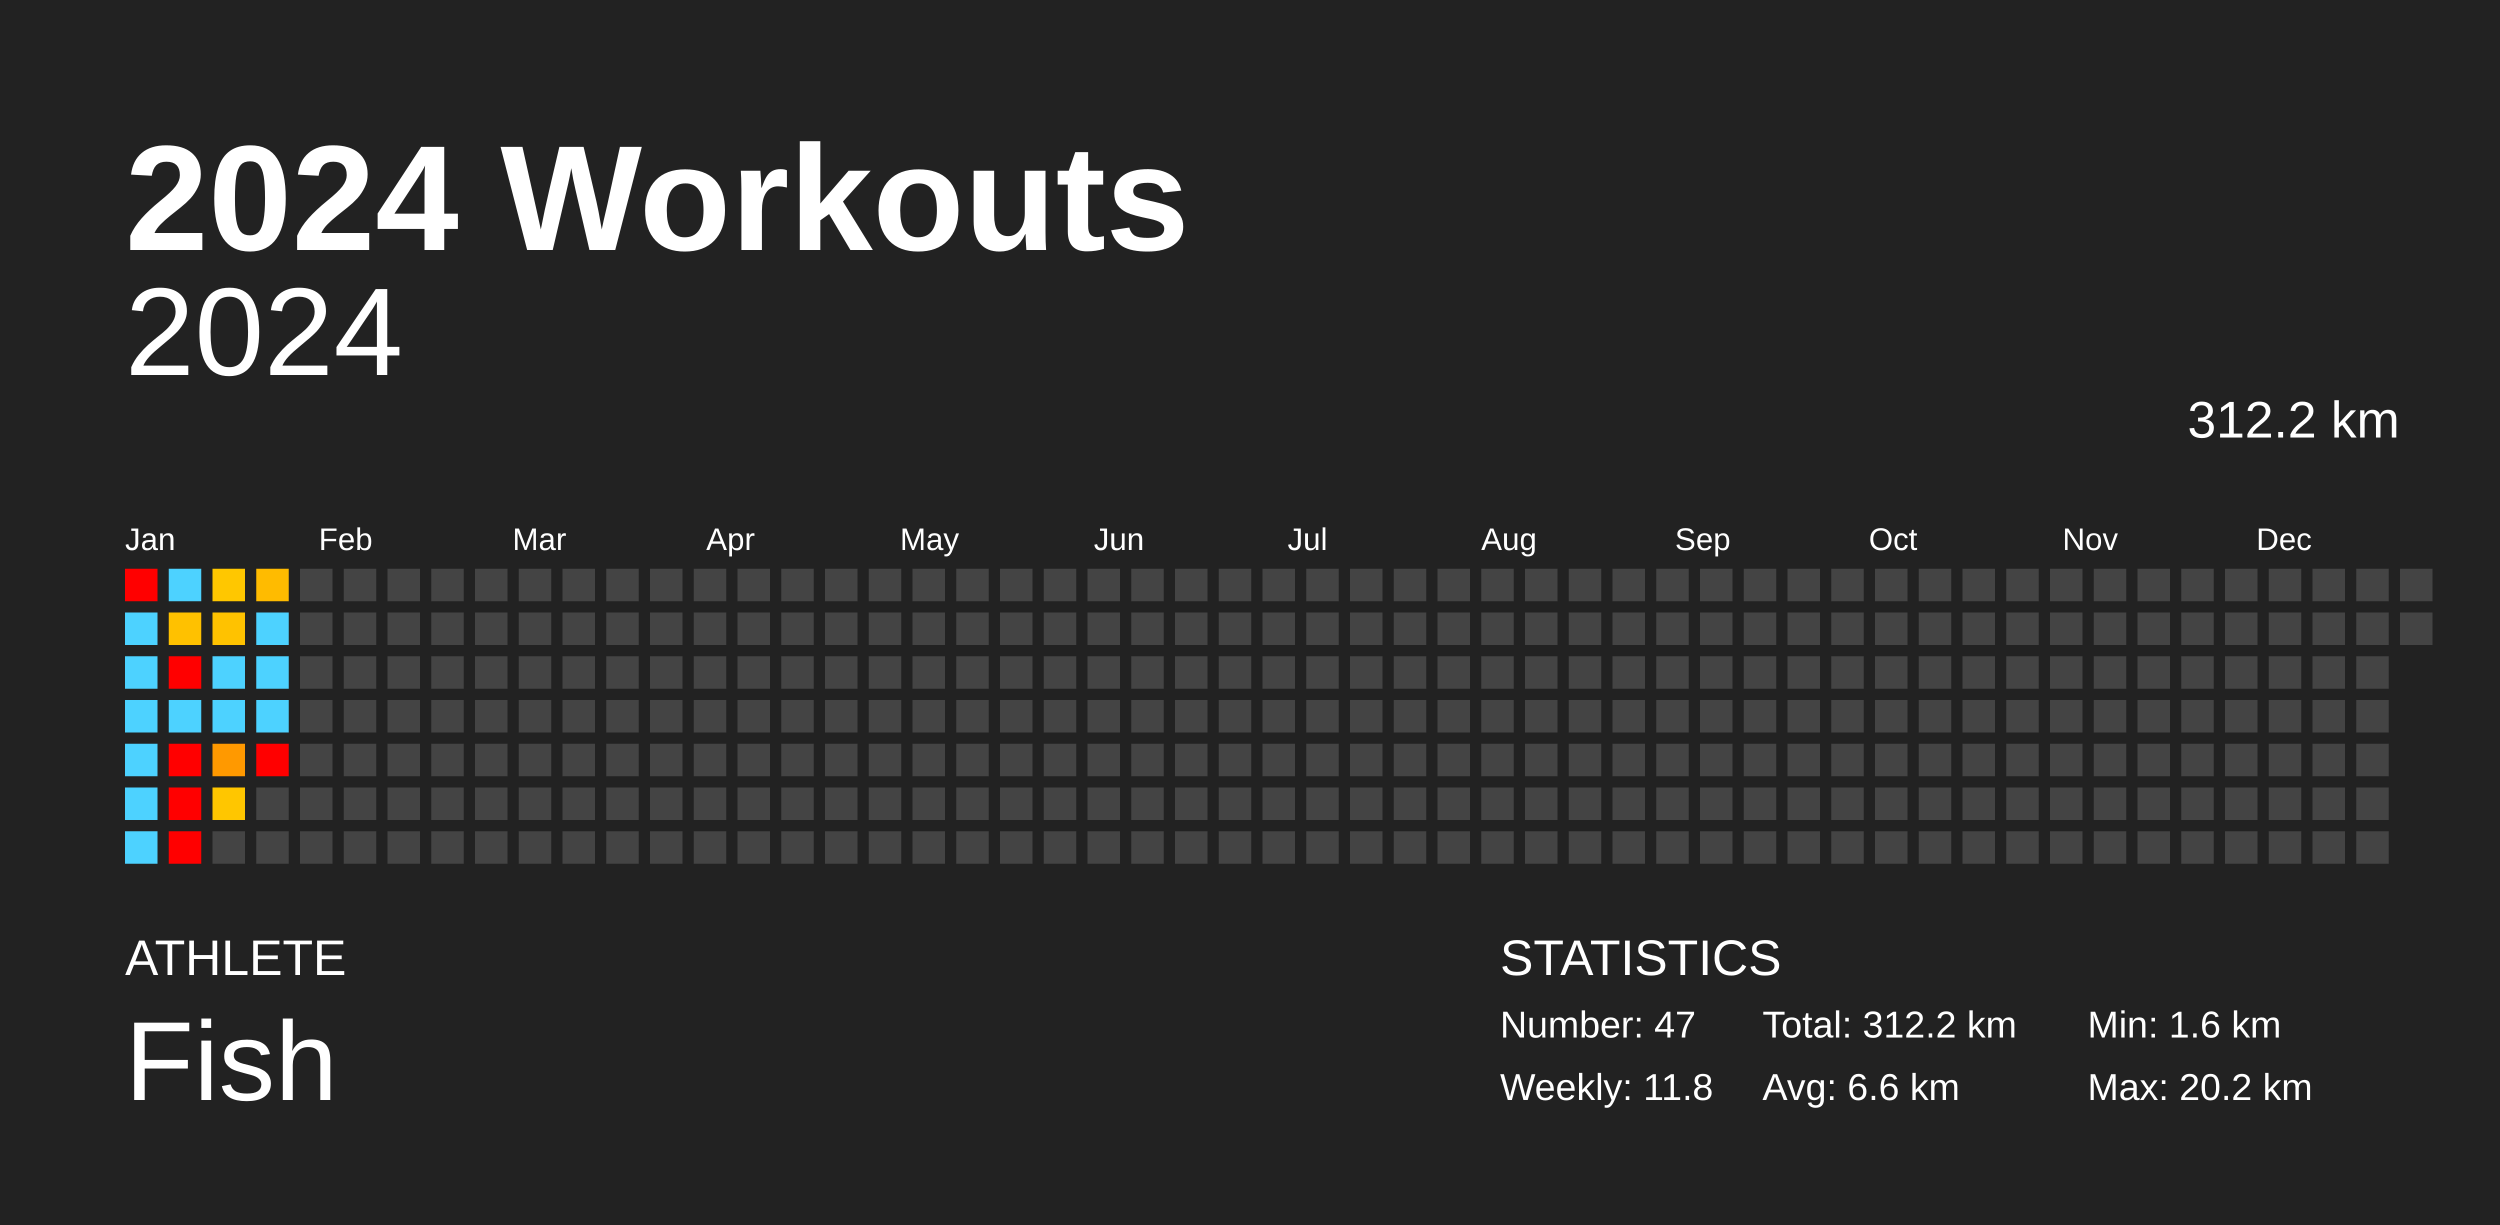
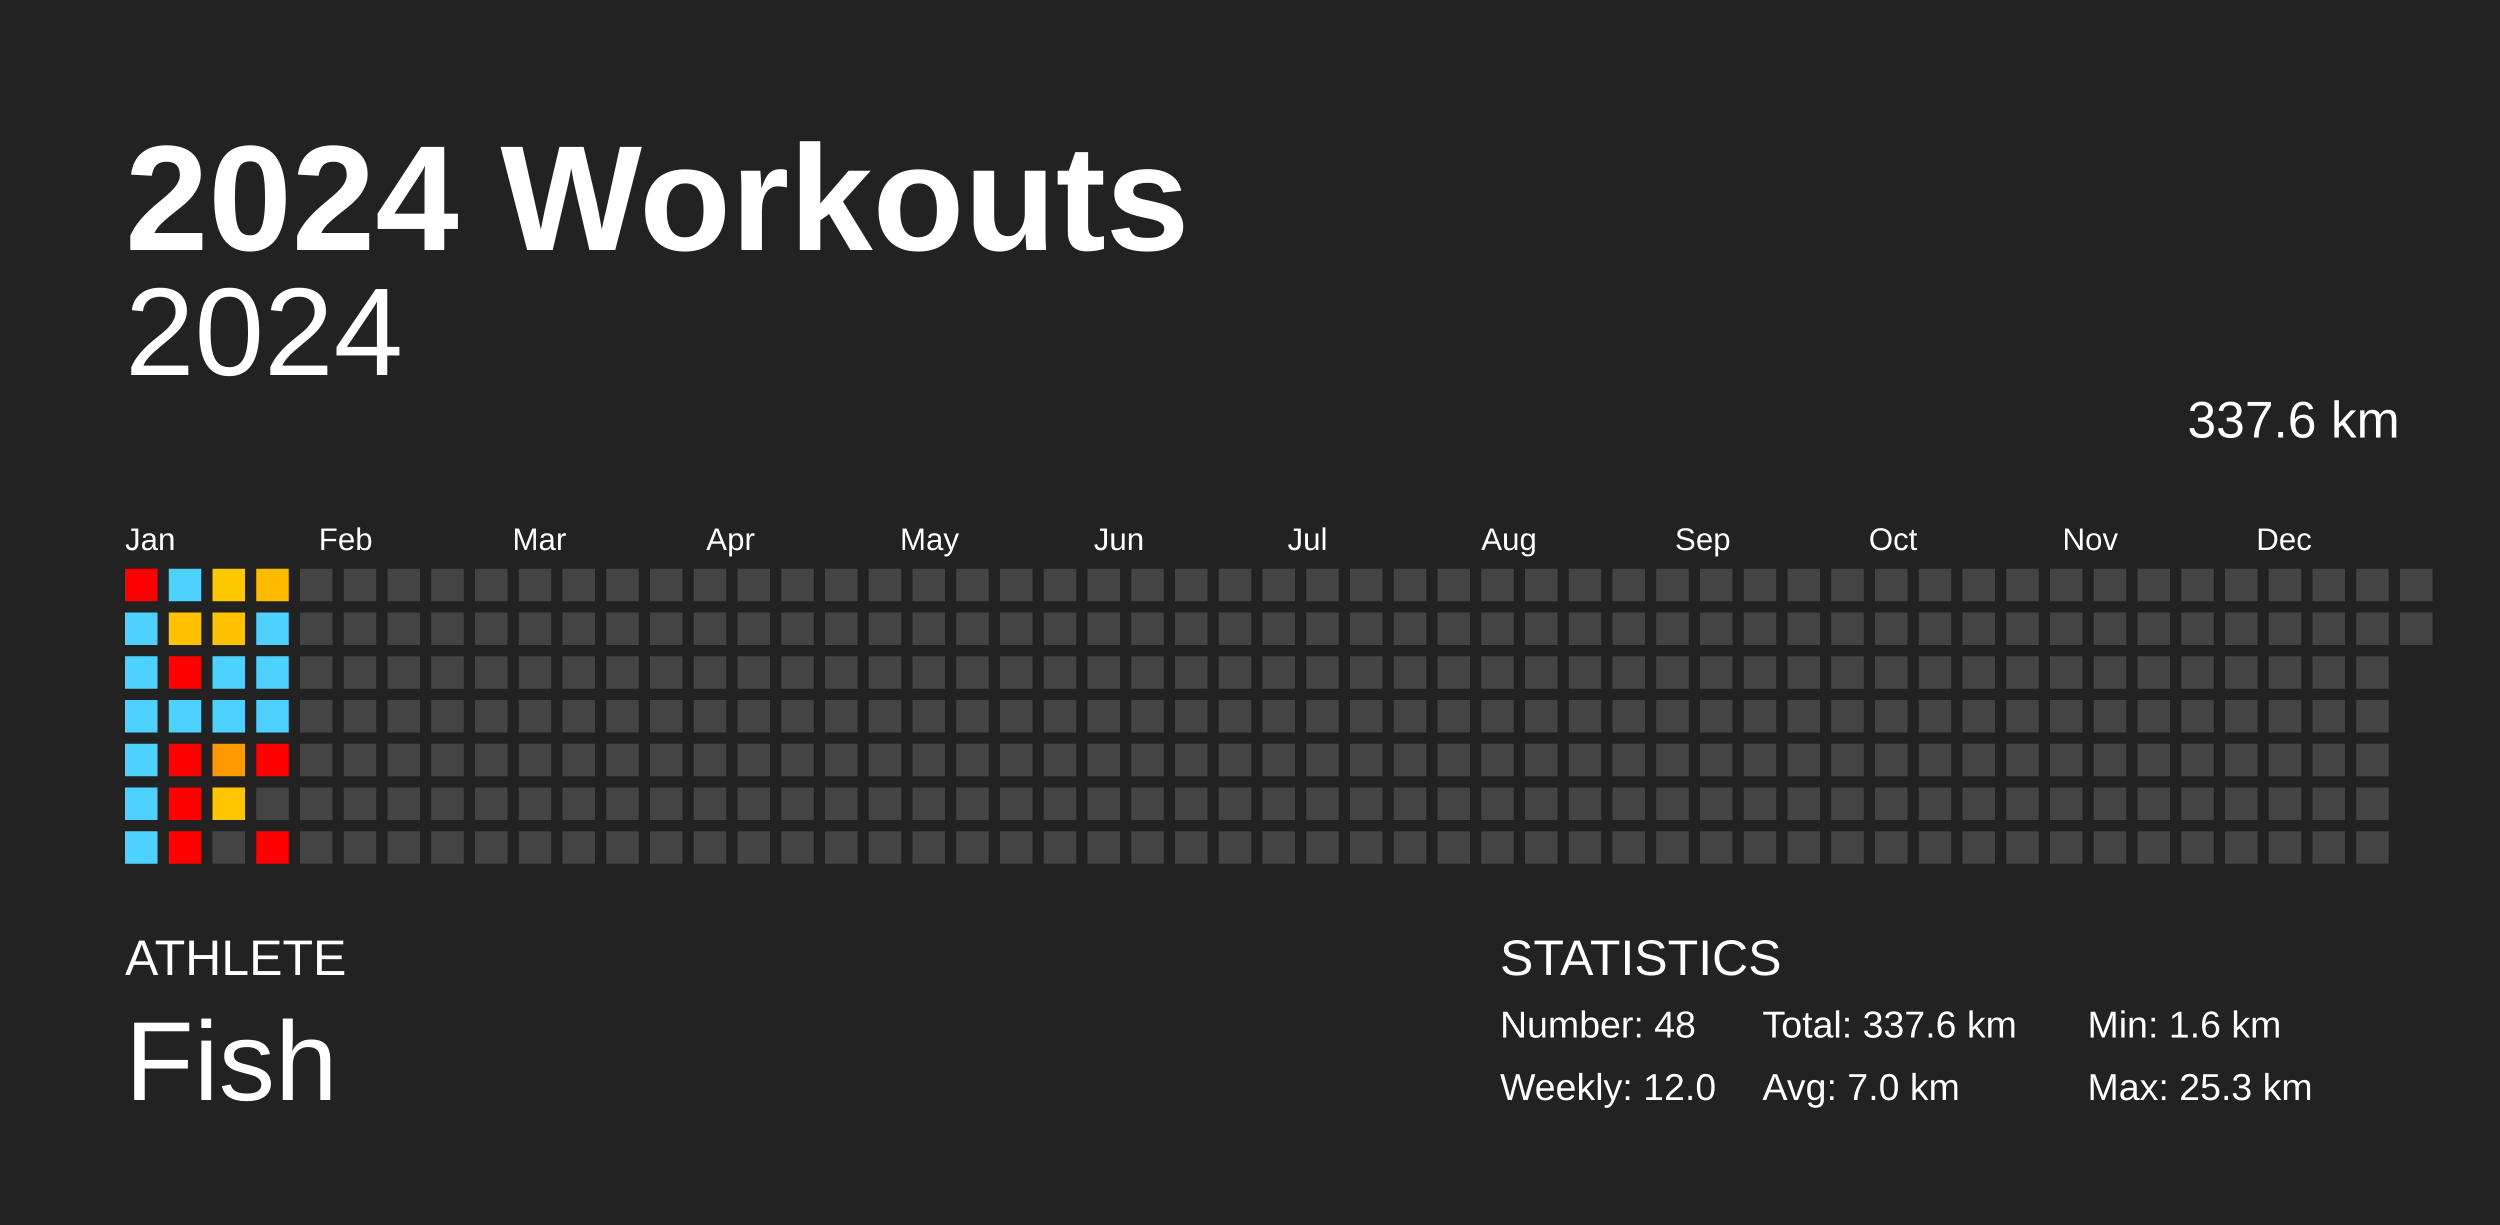
<svg xmlns="http://www.w3.org/2000/svg" baseProfile="full" height="98mm" version="1.1" viewBox="0,0,200,98" width="200mm">
  <defs />
  <rect fill="#222222" height="98" width="200" x="0" y="0" />
  <text fill="#FFFFFF" style="font-size:12px; font-family:Arial; font-weight:bold;" x="10" y="20">2024 Workouts</text>
  <text fill="#FFFFFF" style="font-size:4px; font-family:Arial" x="10" y="78">ATHLETE</text>
  <text fill="#FFFFFF" style="font-size:9px; font-family:Arial" x="10" y="88">Fish</text>
  <text fill="#FFFFFF" style="font-size:4px; font-family:Arial" x="120" y="78">STATISTICS</text>
-   <text fill="#FFFFFF" style="font-size:3px; font-family:Arial" x="120" y="83">Number: 47</text>
-   <text fill="#FFFFFF" style="font-size:3px; font-family:Arial" x="120" y="88">Weekly: 11.8</text>
-   <text fill="#FFFFFF" style="font-size:3px; font-family:Arial" x="141" y="83">Total: 312.2 km</text>
-   <text fill="#FFFFFF" style="font-size:3px; font-family:Arial" x="141" y="88">Avg: 6.6 km</text>
+   <text fill="#FFFFFF" style="font-size:3px; font-family:Arial" x="120" y="83">Number: 48</text>
+   <text fill="#FFFFFF" style="font-size:3px; font-family:Arial" x="120" y="88">Weekly: 12.0</text>
+   <text fill="#FFFFFF" style="font-size:3px; font-family:Arial" x="141" y="83">Total: 337.6 km</text>
+   <text fill="#FFFFFF" style="font-size:3px; font-family:Arial" x="141" y="88">Avg: 7.0 km</text>
  <text fill="#FFFFFF" style="font-size:3px; font-family:Arial" x="167" y="83">Min: 1.6 km</text>
-   <text fill="#FFFFFF" style="font-size:3px; font-family:Arial" x="167" y="88">Max: 20.2 km</text>
+   <text fill="#FFFFFF" style="font-size:3px; font-family:Arial" x="167" y="88">Max: 25.3 km</text>
  <text alignment-baseline="hanging" fill="#FFFFFF" style="font-size:10.0px; font-family:Arial;" x="10" y="30">2024</text>
-   <text alignment-baseline="hanging" fill="#FFFFFF" style="font-size:4.125px; font-family:Arial;" x="175" y="35">312.2 km</text>
+   <text alignment-baseline="hanging" fill="#FFFFFF" style="font-size:4.125px; font-family:Arial;" x="175" y="35">337.6 km</text>
  <text fill="#FFFFFF" style="font-size:2.5px; font-family:Arial" x="10.0" y="44">Jan</text>
  <text fill="#FFFFFF" style="font-size:2.5px; font-family:Arial" x="25.5" y="44">Feb</text>
  <text fill="#FFFFFF" style="font-size:2.5px; font-family:Arial" x="41.0" y="44">Mar</text>
  <text fill="#FFFFFF" style="font-size:2.5px; font-family:Arial" x="56.5" y="44">Apr</text>
  <text fill="#FFFFFF" style="font-size:2.5px; font-family:Arial" x="72.0" y="44">May</text>
  <text fill="#FFFFFF" style="font-size:2.5px; font-family:Arial" x="87.5" y="44">Jun</text>
  <text fill="#FFFFFF" style="font-size:2.5px; font-family:Arial" x="103.0" y="44">Jul</text>
  <text fill="#FFFFFF" style="font-size:2.5px; font-family:Arial" x="118.5" y="44">Aug</text>
  <text fill="#FFFFFF" style="font-size:2.5px; font-family:Arial" x="134.0" y="44">Sep</text>
  <text fill="#FFFFFF" style="font-size:2.5px; font-family:Arial" x="149.5" y="44">Oct</text>
  <text fill="#FFFFFF" style="font-size:2.5px; font-family:Arial" x="165.0" y="44">Nov</text>
  <text fill="#FFFFFF" style="font-size:2.5px; font-family:Arial" x="180.5" y="44">Dec</text>
  <rect fill="red" height="2.6" width="2.6" x="10.0" y="45.5" />
  <rect fill="#4dd2ff" height="2.6" width="2.6" x="10.0" y="49.0" />
  <rect fill="#4dd2ff" height="2.6" width="2.6" x="10.0" y="52.5" />
  <rect fill="#4dd2ff" height="2.6" width="2.6" x="10.0" y="56.0" />
  <rect fill="#4dd2ff" height="2.6" width="2.6" x="10.0" y="59.5" />
  <rect fill="#4dd2ff" height="2.6" width="2.6" x="10.0" y="63.0" />
  <rect fill="#4dd2ff" height="2.6" width="2.6" x="10.0" y="66.5" />
  <rect fill="#4dd2ff" height="2.6" width="2.6" x="13.5" y="45.5" />
  <rect fill="#ffc100" height="2.6" width="2.6" x="13.5" y="49.0" />
  <rect fill="red" height="2.6" width="2.6" x="13.5" y="52.5" />
  <rect fill="#4dd2ff" height="2.6" width="2.6" x="13.5" y="56.0" />
  <rect fill="red" height="2.6" width="2.6" x="13.5" y="59.5" />
  <rect fill="red" height="2.6" width="2.6" x="13.5" y="63.0" />
  <rect fill="red" height="2.6" width="2.6" x="13.5" y="66.5" />
  <rect fill="#ffc700" height="2.6" width="2.6" x="17.0" y="45.5" />
  <rect fill="#ffc200" height="2.6" width="2.6" x="17.0" y="49.0" />
  <rect fill="#4dd2ff" height="2.6" width="2.6" x="17.0" y="52.5" />
  <rect fill="#4dd2ff" height="2.6" width="2.6" x="17.0" y="56.0" />
  <rect fill="#ff9900" height="2.6" width="2.6" x="17.0" y="59.5" />
  <rect fill="#ffc600" height="2.6" width="2.6" x="17.0" y="63.0" />
  <rect fill="#444444" height="2.6" width="2.6" x="17.0" y="66.5" />
  <rect fill="#ffbb00" height="2.6" width="2.6" x="20.5" y="45.5" />
  <rect fill="#4dd2ff" height="2.6" width="2.6" x="20.5" y="49.0" />
  <rect fill="#4dd2ff" height="2.6" width="2.6" x="20.5" y="52.5" />
  <rect fill="#4dd2ff" height="2.6" width="2.6" x="20.5" y="56.0" />
  <rect fill="red" height="2.6" width="2.6" x="20.5" y="59.5" />
  <rect fill="#444444" height="2.6" width="2.6" x="20.5" y="63.0" />
-   <rect fill="#444444" height="2.6" width="2.6" x="20.5" y="66.5" />
+   <rect fill="red" height="2.6" width="2.6" x="20.5" y="66.5" />
  <rect fill="#444444" height="2.6" width="2.6" x="24.0" y="45.5" />
  <rect fill="#444444" height="2.6" width="2.6" x="24.0" y="49.0" />
  <rect fill="#444444" height="2.6" width="2.6" x="24.0" y="52.5" />
  <rect fill="#444444" height="2.6" width="2.6" x="24.0" y="56.0" />
  <rect fill="#444444" height="2.6" width="2.6" x="24.0" y="59.5" />
  <rect fill="#444444" height="2.6" width="2.6" x="24.0" y="63.0" />
  <rect fill="#444444" height="2.6" width="2.6" x="24.0" y="66.5" />
  <rect fill="#444444" height="2.6" width="2.6" x="27.5" y="45.5" />
  <rect fill="#444444" height="2.6" width="2.6" x="27.5" y="49.0" />
  <rect fill="#444444" height="2.6" width="2.6" x="27.5" y="52.5" />
  <rect fill="#444444" height="2.6" width="2.6" x="27.5" y="56.0" />
  <rect fill="#444444" height="2.6" width="2.6" x="27.5" y="59.5" />
  <rect fill="#444444" height="2.6" width="2.6" x="27.5" y="63.0" />
  <rect fill="#444444" height="2.6" width="2.6" x="27.5" y="66.5" />
  <rect fill="#444444" height="2.6" width="2.6" x="31.0" y="45.5" />
  <rect fill="#444444" height="2.6" width="2.6" x="31.0" y="49.0" />
  <rect fill="#444444" height="2.6" width="2.6" x="31.0" y="52.5" />
  <rect fill="#444444" height="2.6" width="2.6" x="31.0" y="56.0" />
  <rect fill="#444444" height="2.6" width="2.6" x="31.0" y="59.5" />
  <rect fill="#444444" height="2.6" width="2.6" x="31.0" y="63.0" />
  <rect fill="#444444" height="2.6" width="2.6" x="31.0" y="66.5" />
  <rect fill="#444444" height="2.6" width="2.6" x="34.5" y="45.5" />
  <rect fill="#444444" height="2.6" width="2.6" x="34.5" y="49.0" />
  <rect fill="#444444" height="2.6" width="2.6" x="34.5" y="52.5" />
  <rect fill="#444444" height="2.6" width="2.6" x="34.5" y="56.0" />
  <rect fill="#444444" height="2.6" width="2.6" x="34.5" y="59.5" />
  <rect fill="#444444" height="2.6" width="2.6" x="34.5" y="63.0" />
  <rect fill="#444444" height="2.6" width="2.6" x="34.5" y="66.5" />
  <rect fill="#444444" height="2.6" width="2.6" x="38.0" y="45.5" />
  <rect fill="#444444" height="2.6" width="2.6" x="38.0" y="49.0" />
  <rect fill="#444444" height="2.6" width="2.6" x="38.0" y="52.5" />
  <rect fill="#444444" height="2.6" width="2.6" x="38.0" y="56.0" />
  <rect fill="#444444" height="2.6" width="2.6" x="38.0" y="59.5" />
  <rect fill="#444444" height="2.6" width="2.6" x="38.0" y="63.0" />
  <rect fill="#444444" height="2.6" width="2.6" x="38.0" y="66.5" />
  <rect fill="#444444" height="2.6" width="2.6" x="41.5" y="45.5" />
  <rect fill="#444444" height="2.6" width="2.6" x="41.5" y="49.0" />
  <rect fill="#444444" height="2.6" width="2.6" x="41.5" y="52.5" />
  <rect fill="#444444" height="2.6" width="2.6" x="41.5" y="56.0" />
  <rect fill="#444444" height="2.6" width="2.6" x="41.5" y="59.5" />
  <rect fill="#444444" height="2.6" width="2.6" x="41.5" y="63.0" />
  <rect fill="#444444" height="2.6" width="2.6" x="41.5" y="66.5" />
  <rect fill="#444444" height="2.6" width="2.6" x="45.0" y="45.5" />
  <rect fill="#444444" height="2.6" width="2.6" x="45.0" y="49.0" />
  <rect fill="#444444" height="2.6" width="2.6" x="45.0" y="52.5" />
  <rect fill="#444444" height="2.6" width="2.6" x="45.0" y="56.0" />
  <rect fill="#444444" height="2.6" width="2.6" x="45.0" y="59.5" />
  <rect fill="#444444" height="2.6" width="2.6" x="45.0" y="63.0" />
  <rect fill="#444444" height="2.6" width="2.6" x="45.0" y="66.5" />
  <rect fill="#444444" height="2.6" width="2.6" x="48.5" y="45.5" />
  <rect fill="#444444" height="2.6" width="2.6" x="48.5" y="49.0" />
  <rect fill="#444444" height="2.6" width="2.6" x="48.5" y="52.5" />
  <rect fill="#444444" height="2.6" width="2.6" x="48.5" y="56.0" />
  <rect fill="#444444" height="2.6" width="2.6" x="48.5" y="59.5" />
  <rect fill="#444444" height="2.6" width="2.6" x="48.5" y="63.0" />
  <rect fill="#444444" height="2.6" width="2.6" x="48.5" y="66.5" />
  <rect fill="#444444" height="2.6" width="2.6" x="52.0" y="45.5" />
  <rect fill="#444444" height="2.6" width="2.6" x="52.0" y="49.0" />
  <rect fill="#444444" height="2.6" width="2.6" x="52.0" y="52.5" />
  <rect fill="#444444" height="2.6" width="2.6" x="52.0" y="56.0" />
  <rect fill="#444444" height="2.6" width="2.6" x="52.0" y="59.5" />
  <rect fill="#444444" height="2.6" width="2.6" x="52.0" y="63.0" />
  <rect fill="#444444" height="2.6" width="2.6" x="52.0" y="66.5" />
  <rect fill="#444444" height="2.6" width="2.6" x="55.5" y="45.5" />
  <rect fill="#444444" height="2.6" width="2.6" x="55.5" y="49.0" />
  <rect fill="#444444" height="2.6" width="2.6" x="55.5" y="52.5" />
  <rect fill="#444444" height="2.6" width="2.6" x="55.5" y="56.0" />
  <rect fill="#444444" height="2.6" width="2.6" x="55.5" y="59.5" />
  <rect fill="#444444" height="2.6" width="2.6" x="55.5" y="63.0" />
  <rect fill="#444444" height="2.6" width="2.6" x="55.5" y="66.5" />
  <rect fill="#444444" height="2.6" width="2.6" x="59.0" y="45.5" />
  <rect fill="#444444" height="2.6" width="2.6" x="59.0" y="49.0" />
  <rect fill="#444444" height="2.6" width="2.6" x="59.0" y="52.5" />
  <rect fill="#444444" height="2.6" width="2.6" x="59.0" y="56.0" />
  <rect fill="#444444" height="2.6" width="2.6" x="59.0" y="59.5" />
  <rect fill="#444444" height="2.6" width="2.6" x="59.0" y="63.0" />
  <rect fill="#444444" height="2.6" width="2.6" x="59.0" y="66.5" />
  <rect fill="#444444" height="2.6" width="2.6" x="62.5" y="45.5" />
  <rect fill="#444444" height="2.6" width="2.6" x="62.5" y="49.0" />
  <rect fill="#444444" height="2.6" width="2.6" x="62.5" y="52.5" />
  <rect fill="#444444" height="2.6" width="2.6" x="62.5" y="56.0" />
  <rect fill="#444444" height="2.6" width="2.6" x="62.5" y="59.5" />
  <rect fill="#444444" height="2.6" width="2.6" x="62.5" y="63.0" />
  <rect fill="#444444" height="2.6" width="2.6" x="62.5" y="66.5" />
  <rect fill="#444444" height="2.6" width="2.6" x="66.0" y="45.5" />
  <rect fill="#444444" height="2.6" width="2.6" x="66.0" y="49.0" />
  <rect fill="#444444" height="2.6" width="2.6" x="66.0" y="52.5" />
  <rect fill="#444444" height="2.6" width="2.6" x="66.0" y="56.0" />
  <rect fill="#444444" height="2.6" width="2.6" x="66.0" y="59.5" />
  <rect fill="#444444" height="2.6" width="2.6" x="66.0" y="63.0" />
  <rect fill="#444444" height="2.6" width="2.6" x="66.0" y="66.5" />
  <rect fill="#444444" height="2.6" width="2.6" x="69.5" y="45.5" />
  <rect fill="#444444" height="2.6" width="2.6" x="69.5" y="49.0" />
  <rect fill="#444444" height="2.6" width="2.6" x="69.5" y="52.5" />
  <rect fill="#444444" height="2.6" width="2.6" x="69.5" y="56.0" />
  <rect fill="#444444" height="2.6" width="2.6" x="69.5" y="59.5" />
  <rect fill="#444444" height="2.6" width="2.6" x="69.5" y="63.0" />
  <rect fill="#444444" height="2.6" width="2.6" x="69.5" y="66.5" />
  <rect fill="#444444" height="2.6" width="2.6" x="73.0" y="45.5" />
  <rect fill="#444444" height="2.6" width="2.6" x="73.0" y="49.0" />
  <rect fill="#444444" height="2.6" width="2.6" x="73.0" y="52.5" />
  <rect fill="#444444" height="2.6" width="2.6" x="73.0" y="56.0" />
  <rect fill="#444444" height="2.6" width="2.6" x="73.0" y="59.5" />
  <rect fill="#444444" height="2.6" width="2.6" x="73.0" y="63.0" />
  <rect fill="#444444" height="2.6" width="2.6" x="73.0" y="66.5" />
  <rect fill="#444444" height="2.6" width="2.6" x="76.5" y="45.5" />
  <rect fill="#444444" height="2.6" width="2.6" x="76.5" y="49.0" />
  <rect fill="#444444" height="2.6" width="2.6" x="76.5" y="52.5" />
  <rect fill="#444444" height="2.6" width="2.6" x="76.5" y="56.0" />
  <rect fill="#444444" height="2.6" width="2.6" x="76.5" y="59.5" />
  <rect fill="#444444" height="2.6" width="2.6" x="76.5" y="63.0" />
  <rect fill="#444444" height="2.6" width="2.6" x="76.5" y="66.5" />
  <rect fill="#444444" height="2.6" width="2.6" x="80.0" y="45.5" />
  <rect fill="#444444" height="2.6" width="2.6" x="80.0" y="49.0" />
  <rect fill="#444444" height="2.6" width="2.6" x="80.0" y="52.5" />
  <rect fill="#444444" height="2.6" width="2.6" x="80.0" y="56.0" />
  <rect fill="#444444" height="2.6" width="2.6" x="80.0" y="59.5" />
  <rect fill="#444444" height="2.6" width="2.6" x="80.0" y="63.0" />
  <rect fill="#444444" height="2.6" width="2.6" x="80.0" y="66.5" />
  <rect fill="#444444" height="2.6" width="2.6" x="83.5" y="45.5" />
  <rect fill="#444444" height="2.6" width="2.6" x="83.5" y="49.0" />
  <rect fill="#444444" height="2.6" width="2.6" x="83.5" y="52.5" />
  <rect fill="#444444" height="2.6" width="2.6" x="83.5" y="56.0" />
  <rect fill="#444444" height="2.6" width="2.6" x="83.5" y="59.5" />
  <rect fill="#444444" height="2.6" width="2.6" x="83.5" y="63.0" />
  <rect fill="#444444" height="2.6" width="2.6" x="83.5" y="66.5" />
  <rect fill="#444444" height="2.6" width="2.6" x="87.0" y="45.5" />
  <rect fill="#444444" height="2.6" width="2.6" x="87.0" y="49.0" />
  <rect fill="#444444" height="2.6" width="2.6" x="87.0" y="52.5" />
  <rect fill="#444444" height="2.6" width="2.6" x="87.0" y="56.0" />
  <rect fill="#444444" height="2.6" width="2.6" x="87.0" y="59.5" />
  <rect fill="#444444" height="2.6" width="2.6" x="87.0" y="63.0" />
  <rect fill="#444444" height="2.6" width="2.6" x="87.0" y="66.5" />
  <rect fill="#444444" height="2.6" width="2.6" x="90.5" y="45.5" />
  <rect fill="#444444" height="2.6" width="2.6" x="90.5" y="49.0" />
  <rect fill="#444444" height="2.6" width="2.6" x="90.5" y="52.5" />
  <rect fill="#444444" height="2.6" width="2.6" x="90.5" y="56.0" />
  <rect fill="#444444" height="2.6" width="2.6" x="90.5" y="59.5" />
  <rect fill="#444444" height="2.6" width="2.6" x="90.5" y="63.0" />
  <rect fill="#444444" height="2.6" width="2.6" x="90.5" y="66.5" />
  <rect fill="#444444" height="2.6" width="2.6" x="94.0" y="45.5" />
  <rect fill="#444444" height="2.6" width="2.6" x="94.0" y="49.0" />
  <rect fill="#444444" height="2.6" width="2.6" x="94.0" y="52.5" />
  <rect fill="#444444" height="2.6" width="2.6" x="94.0" y="56.0" />
  <rect fill="#444444" height="2.6" width="2.6" x="94.0" y="59.5" />
  <rect fill="#444444" height="2.6" width="2.6" x="94.0" y="63.0" />
  <rect fill="#444444" height="2.6" width="2.6" x="94.0" y="66.5" />
  <rect fill="#444444" height="2.6" width="2.6" x="97.5" y="45.5" />
  <rect fill="#444444" height="2.6" width="2.6" x="97.5" y="49.0" />
  <rect fill="#444444" height="2.6" width="2.6" x="97.5" y="52.5" />
  <rect fill="#444444" height="2.6" width="2.6" x="97.5" y="56.0" />
  <rect fill="#444444" height="2.6" width="2.6" x="97.5" y="59.5" />
  <rect fill="#444444" height="2.6" width="2.6" x="97.5" y="63.0" />
  <rect fill="#444444" height="2.6" width="2.6" x="97.5" y="66.5" />
  <rect fill="#444444" height="2.6" width="2.6" x="101.0" y="45.5" />
  <rect fill="#444444" height="2.6" width="2.6" x="101.0" y="49.0" />
  <rect fill="#444444" height="2.6" width="2.6" x="101.0" y="52.5" />
  <rect fill="#444444" height="2.6" width="2.6" x="101.0" y="56.0" />
  <rect fill="#444444" height="2.6" width="2.6" x="101.0" y="59.5" />
  <rect fill="#444444" height="2.6" width="2.6" x="101.0" y="63.0" />
  <rect fill="#444444" height="2.6" width="2.6" x="101.0" y="66.5" />
  <rect fill="#444444" height="2.6" width="2.6" x="104.5" y="45.5" />
  <rect fill="#444444" height="2.6" width="2.6" x="104.5" y="49.0" />
  <rect fill="#444444" height="2.6" width="2.6" x="104.5" y="52.5" />
  <rect fill="#444444" height="2.6" width="2.6" x="104.5" y="56.0" />
  <rect fill="#444444" height="2.6" width="2.6" x="104.5" y="59.5" />
  <rect fill="#444444" height="2.6" width="2.6" x="104.5" y="63.0" />
  <rect fill="#444444" height="2.6" width="2.6" x="104.5" y="66.5" />
  <rect fill="#444444" height="2.6" width="2.6" x="108.0" y="45.5" />
  <rect fill="#444444" height="2.6" width="2.6" x="108.0" y="49.0" />
  <rect fill="#444444" height="2.6" width="2.6" x="108.0" y="52.5" />
  <rect fill="#444444" height="2.6" width="2.6" x="108.0" y="56.0" />
  <rect fill="#444444" height="2.6" width="2.6" x="108.0" y="59.5" />
  <rect fill="#444444" height="2.6" width="2.6" x="108.0" y="63.0" />
  <rect fill="#444444" height="2.6" width="2.6" x="108.0" y="66.5" />
  <rect fill="#444444" height="2.6" width="2.6" x="111.5" y="45.5" />
  <rect fill="#444444" height="2.6" width="2.6" x="111.5" y="49.0" />
  <rect fill="#444444" height="2.6" width="2.6" x="111.5" y="52.5" />
  <rect fill="#444444" height="2.6" width="2.6" x="111.5" y="56.0" />
  <rect fill="#444444" height="2.6" width="2.6" x="111.5" y="59.5" />
  <rect fill="#444444" height="2.6" width="2.6" x="111.5" y="63.0" />
  <rect fill="#444444" height="2.6" width="2.6" x="111.5" y="66.5" />
  <rect fill="#444444" height="2.6" width="2.6" x="115.0" y="45.5" />
  <rect fill="#444444" height="2.6" width="2.6" x="115.0" y="49.0" />
  <rect fill="#444444" height="2.6" width="2.6" x="115.0" y="52.5" />
  <rect fill="#444444" height="2.6" width="2.6" x="115.0" y="56.0" />
  <rect fill="#444444" height="2.6" width="2.6" x="115.0" y="59.5" />
  <rect fill="#444444" height="2.6" width="2.6" x="115.0" y="63.0" />
  <rect fill="#444444" height="2.6" width="2.6" x="115.0" y="66.5" />
  <rect fill="#444444" height="2.6" width="2.6" x="118.5" y="45.5" />
  <rect fill="#444444" height="2.6" width="2.6" x="118.5" y="49.0" />
  <rect fill="#444444" height="2.6" width="2.6" x="118.5" y="52.5" />
  <rect fill="#444444" height="2.6" width="2.6" x="118.5" y="56.0" />
  <rect fill="#444444" height="2.6" width="2.6" x="118.5" y="59.5" />
  <rect fill="#444444" height="2.6" width="2.6" x="118.5" y="63.0" />
  <rect fill="#444444" height="2.6" width="2.6" x="118.5" y="66.5" />
  <rect fill="#444444" height="2.6" width="2.6" x="122.0" y="45.5" />
  <rect fill="#444444" height="2.6" width="2.6" x="122.0" y="49.0" />
  <rect fill="#444444" height="2.6" width="2.6" x="122.0" y="52.5" />
  <rect fill="#444444" height="2.6" width="2.6" x="122.0" y="56.0" />
  <rect fill="#444444" height="2.6" width="2.6" x="122.0" y="59.5" />
  <rect fill="#444444" height="2.6" width="2.6" x="122.0" y="63.0" />
  <rect fill="#444444" height="2.6" width="2.6" x="122.0" y="66.5" />
  <rect fill="#444444" height="2.6" width="2.6" x="125.5" y="45.5" />
  <rect fill="#444444" height="2.6" width="2.6" x="125.5" y="49.0" />
  <rect fill="#444444" height="2.6" width="2.6" x="125.5" y="52.5" />
  <rect fill="#444444" height="2.6" width="2.6" x="125.5" y="56.0" />
  <rect fill="#444444" height="2.6" width="2.6" x="125.5" y="59.5" />
  <rect fill="#444444" height="2.6" width="2.6" x="125.5" y="63.0" />
  <rect fill="#444444" height="2.6" width="2.6" x="125.5" y="66.5" />
  <rect fill="#444444" height="2.6" width="2.6" x="129.0" y="45.5" />
  <rect fill="#444444" height="2.6" width="2.6" x="129.0" y="49.0" />
  <rect fill="#444444" height="2.6" width="2.6" x="129.0" y="52.5" />
  <rect fill="#444444" height="2.6" width="2.6" x="129.0" y="56.0" />
  <rect fill="#444444" height="2.6" width="2.6" x="129.0" y="59.5" />
  <rect fill="#444444" height="2.6" width="2.6" x="129.0" y="63.0" />
  <rect fill="#444444" height="2.6" width="2.6" x="129.0" y="66.5" />
  <rect fill="#444444" height="2.6" width="2.6" x="132.5" y="45.5" />
  <rect fill="#444444" height="2.6" width="2.6" x="132.5" y="49.0" />
  <rect fill="#444444" height="2.6" width="2.6" x="132.5" y="52.5" />
  <rect fill="#444444" height="2.6" width="2.6" x="132.5" y="56.0" />
  <rect fill="#444444" height="2.6" width="2.6" x="132.5" y="59.5" />
  <rect fill="#444444" height="2.6" width="2.6" x="132.5" y="63.0" />
  <rect fill="#444444" height="2.6" width="2.6" x="132.5" y="66.5" />
  <rect fill="#444444" height="2.6" width="2.6" x="136.0" y="45.5" />
  <rect fill="#444444" height="2.6" width="2.6" x="136.0" y="49.0" />
  <rect fill="#444444" height="2.6" width="2.6" x="136.0" y="52.5" />
  <rect fill="#444444" height="2.6" width="2.6" x="136.0" y="56.0" />
  <rect fill="#444444" height="2.6" width="2.6" x="136.0" y="59.5" />
  <rect fill="#444444" height="2.6" width="2.6" x="136.0" y="63.0" />
  <rect fill="#444444" height="2.6" width="2.6" x="136.0" y="66.5" />
  <rect fill="#444444" height="2.6" width="2.6" x="139.5" y="45.5" />
  <rect fill="#444444" height="2.6" width="2.6" x="139.5" y="49.0" />
  <rect fill="#444444" height="2.6" width="2.6" x="139.5" y="52.5" />
  <rect fill="#444444" height="2.6" width="2.6" x="139.5" y="56.0" />
  <rect fill="#444444" height="2.6" width="2.6" x="139.5" y="59.5" />
  <rect fill="#444444" height="2.6" width="2.6" x="139.5" y="63.0" />
  <rect fill="#444444" height="2.6" width="2.6" x="139.5" y="66.5" />
  <rect fill="#444444" height="2.6" width="2.6" x="143.0" y="45.5" />
  <rect fill="#444444" height="2.6" width="2.6" x="143.0" y="49.0" />
  <rect fill="#444444" height="2.6" width="2.6" x="143.0" y="52.5" />
  <rect fill="#444444" height="2.6" width="2.6" x="143.0" y="56.0" />
  <rect fill="#444444" height="2.6" width="2.6" x="143.0" y="59.5" />
  <rect fill="#444444" height="2.6" width="2.6" x="143.0" y="63.0" />
  <rect fill="#444444" height="2.6" width="2.6" x="143.0" y="66.5" />
  <rect fill="#444444" height="2.6" width="2.6" x="146.5" y="45.5" />
  <rect fill="#444444" height="2.6" width="2.6" x="146.5" y="49.0" />
  <rect fill="#444444" height="2.6" width="2.6" x="146.5" y="52.5" />
  <rect fill="#444444" height="2.6" width="2.6" x="146.5" y="56.0" />
  <rect fill="#444444" height="2.6" width="2.6" x="146.5" y="59.5" />
  <rect fill="#444444" height="2.6" width="2.6" x="146.5" y="63.0" />
  <rect fill="#444444" height="2.6" width="2.6" x="146.5" y="66.5" />
  <rect fill="#444444" height="2.6" width="2.6" x="150.0" y="45.5" />
  <rect fill="#444444" height="2.6" width="2.6" x="150.0" y="49.0" />
  <rect fill="#444444" height="2.6" width="2.6" x="150.0" y="52.5" />
  <rect fill="#444444" height="2.6" width="2.6" x="150.0" y="56.0" />
  <rect fill="#444444" height="2.6" width="2.6" x="150.0" y="59.5" />
  <rect fill="#444444" height="2.6" width="2.6" x="150.0" y="63.0" />
  <rect fill="#444444" height="2.6" width="2.6" x="150.0" y="66.5" />
  <rect fill="#444444" height="2.6" width="2.6" x="153.5" y="45.5" />
  <rect fill="#444444" height="2.6" width="2.6" x="153.5" y="49.0" />
  <rect fill="#444444" height="2.6" width="2.6" x="153.5" y="52.5" />
  <rect fill="#444444" height="2.6" width="2.6" x="153.5" y="56.0" />
  <rect fill="#444444" height="2.6" width="2.6" x="153.5" y="59.5" />
  <rect fill="#444444" height="2.6" width="2.6" x="153.5" y="63.0" />
  <rect fill="#444444" height="2.6" width="2.6" x="153.5" y="66.5" />
  <rect fill="#444444" height="2.6" width="2.6" x="157.0" y="45.5" />
  <rect fill="#444444" height="2.6" width="2.6" x="157.0" y="49.0" />
  <rect fill="#444444" height="2.6" width="2.6" x="157.0" y="52.5" />
  <rect fill="#444444" height="2.6" width="2.6" x="157.0" y="56.0" />
  <rect fill="#444444" height="2.6" width="2.6" x="157.0" y="59.5" />
  <rect fill="#444444" height="2.6" width="2.6" x="157.0" y="63.0" />
  <rect fill="#444444" height="2.6" width="2.6" x="157.0" y="66.5" />
  <rect fill="#444444" height="2.6" width="2.6" x="160.5" y="45.5" />
  <rect fill="#444444" height="2.6" width="2.6" x="160.5" y="49.0" />
  <rect fill="#444444" height="2.6" width="2.6" x="160.5" y="52.5" />
  <rect fill="#444444" height="2.6" width="2.6" x="160.5" y="56.0" />
  <rect fill="#444444" height="2.6" width="2.6" x="160.5" y="59.5" />
  <rect fill="#444444" height="2.6" width="2.6" x="160.5" y="63.0" />
  <rect fill="#444444" height="2.6" width="2.6" x="160.5" y="66.5" />
  <rect fill="#444444" height="2.6" width="2.6" x="164.0" y="45.5" />
  <rect fill="#444444" height="2.6" width="2.6" x="164.0" y="49.0" />
  <rect fill="#444444" height="2.6" width="2.6" x="164.0" y="52.5" />
  <rect fill="#444444" height="2.6" width="2.6" x="164.0" y="56.0" />
  <rect fill="#444444" height="2.6" width="2.6" x="164.0" y="59.5" />
  <rect fill="#444444" height="2.6" width="2.6" x="164.0" y="63.0" />
  <rect fill="#444444" height="2.6" width="2.6" x="164.0" y="66.5" />
  <rect fill="#444444" height="2.6" width="2.6" x="167.5" y="45.5" />
  <rect fill="#444444" height="2.6" width="2.6" x="167.5" y="49.0" />
  <rect fill="#444444" height="2.6" width="2.6" x="167.5" y="52.5" />
  <rect fill="#444444" height="2.6" width="2.6" x="167.5" y="56.0" />
  <rect fill="#444444" height="2.6" width="2.6" x="167.5" y="59.5" />
  <rect fill="#444444" height="2.6" width="2.6" x="167.5" y="63.0" />
  <rect fill="#444444" height="2.6" width="2.6" x="167.5" y="66.5" />
  <rect fill="#444444" height="2.6" width="2.6" x="171.0" y="45.5" />
  <rect fill="#444444" height="2.6" width="2.6" x="171.0" y="49.0" />
  <rect fill="#444444" height="2.6" width="2.6" x="171.0" y="52.5" />
  <rect fill="#444444" height="2.6" width="2.6" x="171.0" y="56.0" />
  <rect fill="#444444" height="2.6" width="2.6" x="171.0" y="59.5" />
  <rect fill="#444444" height="2.6" width="2.6" x="171.0" y="63.0" />
  <rect fill="#444444" height="2.6" width="2.6" x="171.0" y="66.5" />
  <rect fill="#444444" height="2.6" width="2.6" x="174.5" y="45.5" />
  <rect fill="#444444" height="2.6" width="2.6" x="174.5" y="49.0" />
  <rect fill="#444444" height="2.6" width="2.6" x="174.5" y="52.5" />
  <rect fill="#444444" height="2.6" width="2.6" x="174.5" y="56.0" />
  <rect fill="#444444" height="2.6" width="2.6" x="174.5" y="59.5" />
  <rect fill="#444444" height="2.6" width="2.6" x="174.5" y="63.0" />
  <rect fill="#444444" height="2.6" width="2.6" x="174.5" y="66.5" />
  <rect fill="#444444" height="2.6" width="2.6" x="178.0" y="45.5" />
  <rect fill="#444444" height="2.6" width="2.6" x="178.0" y="49.0" />
  <rect fill="#444444" height="2.6" width="2.6" x="178.0" y="52.5" />
  <rect fill="#444444" height="2.6" width="2.6" x="178.0" y="56.0" />
  <rect fill="#444444" height="2.6" width="2.6" x="178.0" y="59.5" />
  <rect fill="#444444" height="2.6" width="2.6" x="178.0" y="63.0" />
  <rect fill="#444444" height="2.6" width="2.6" x="178.0" y="66.5" />
  <rect fill="#444444" height="2.6" width="2.6" x="181.5" y="45.5" />
  <rect fill="#444444" height="2.6" width="2.6" x="181.5" y="49.0" />
  <rect fill="#444444" height="2.6" width="2.6" x="181.5" y="52.5" />
  <rect fill="#444444" height="2.6" width="2.6" x="181.5" y="56.0" />
  <rect fill="#444444" height="2.6" width="2.6" x="181.5" y="59.5" />
  <rect fill="#444444" height="2.6" width="2.6" x="181.5" y="63.0" />
  <rect fill="#444444" height="2.6" width="2.6" x="181.5" y="66.5" />
  <rect fill="#444444" height="2.6" width="2.6" x="185.0" y="45.5" />
  <rect fill="#444444" height="2.6" width="2.6" x="185.0" y="49.0" />
  <rect fill="#444444" height="2.6" width="2.6" x="185.0" y="52.5" />
  <rect fill="#444444" height="2.6" width="2.6" x="185.0" y="56.0" />
  <rect fill="#444444" height="2.6" width="2.6" x="185.0" y="59.5" />
  <rect fill="#444444" height="2.6" width="2.6" x="185.0" y="63.0" />
  <rect fill="#444444" height="2.6" width="2.6" x="185.0" y="66.5" />
  <rect fill="#444444" height="2.6" width="2.6" x="188.5" y="45.5" />
  <rect fill="#444444" height="2.6" width="2.6" x="188.5" y="49.0" />
  <rect fill="#444444" height="2.6" width="2.6" x="188.5" y="52.5" />
  <rect fill="#444444" height="2.6" width="2.6" x="188.5" y="56.0" />
  <rect fill="#444444" height="2.6" width="2.6" x="188.5" y="59.5" />
  <rect fill="#444444" height="2.6" width="2.6" x="188.5" y="63.0" />
  <rect fill="#444444" height="2.6" width="2.6" x="188.5" y="66.5" />
  <rect fill="#444444" height="2.6" width="2.6" x="192.0" y="45.5" />
  <rect fill="#444444" height="2.6" width="2.6" x="192.0" y="49.0" />
</svg>
